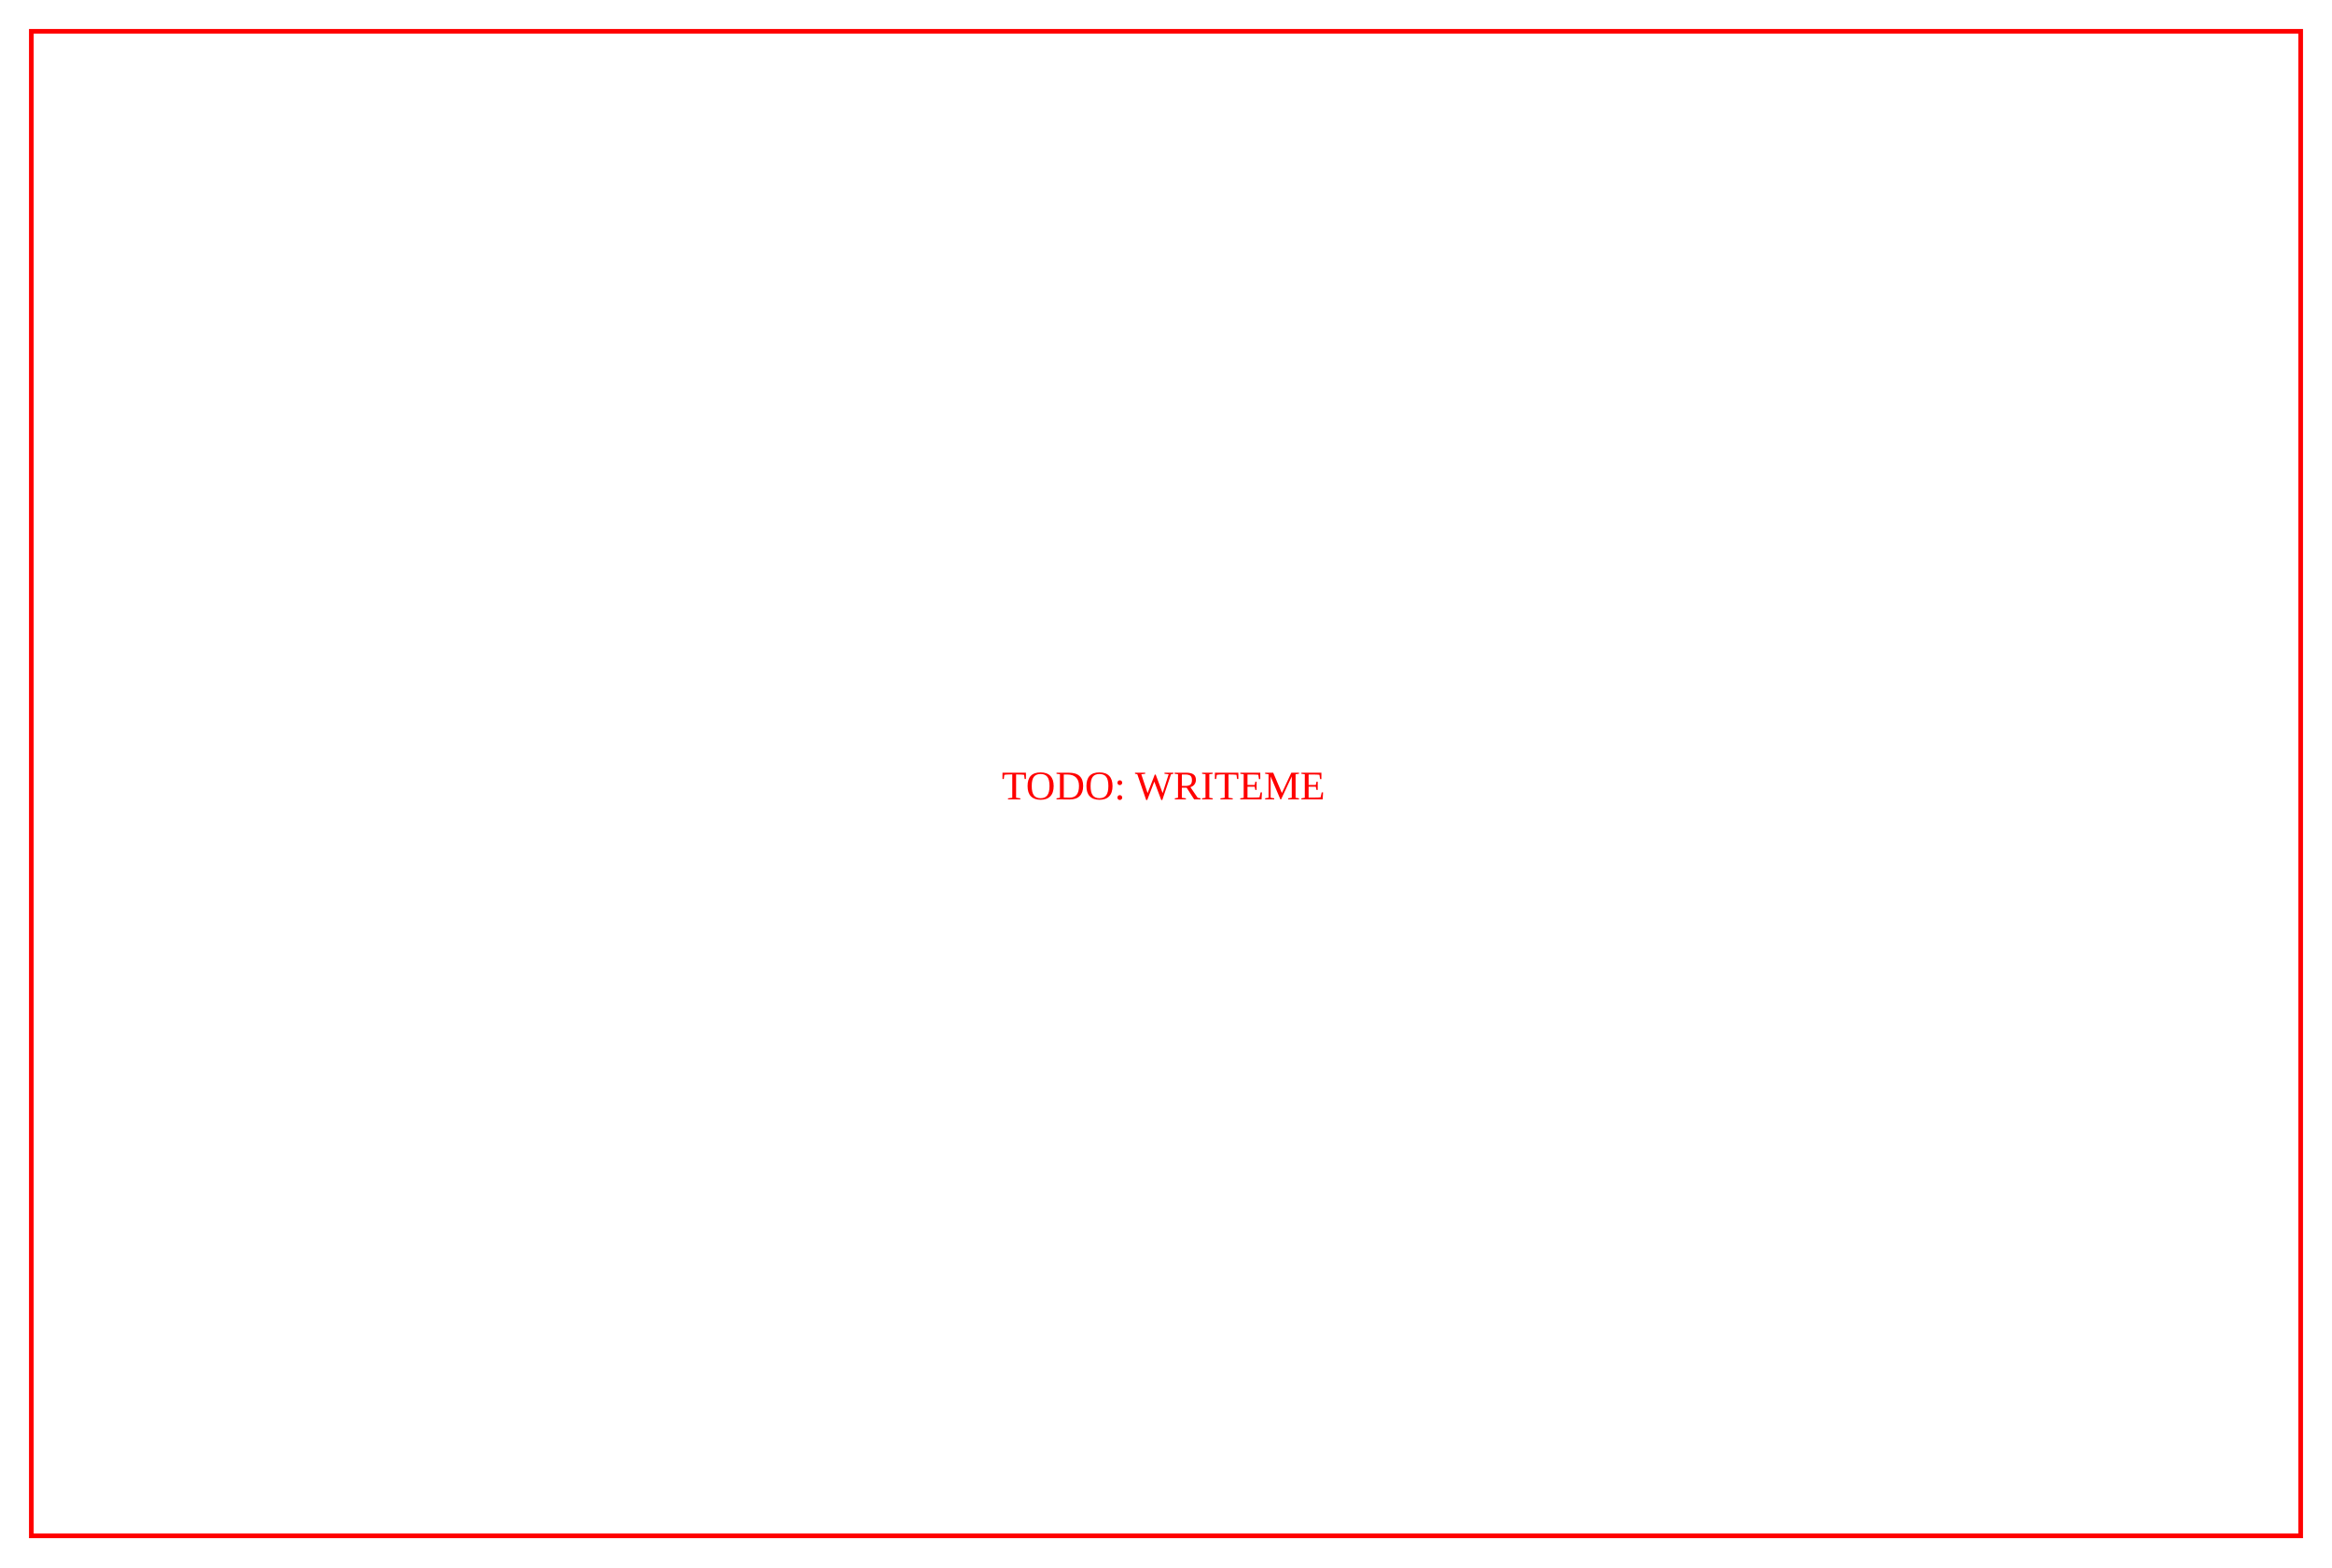
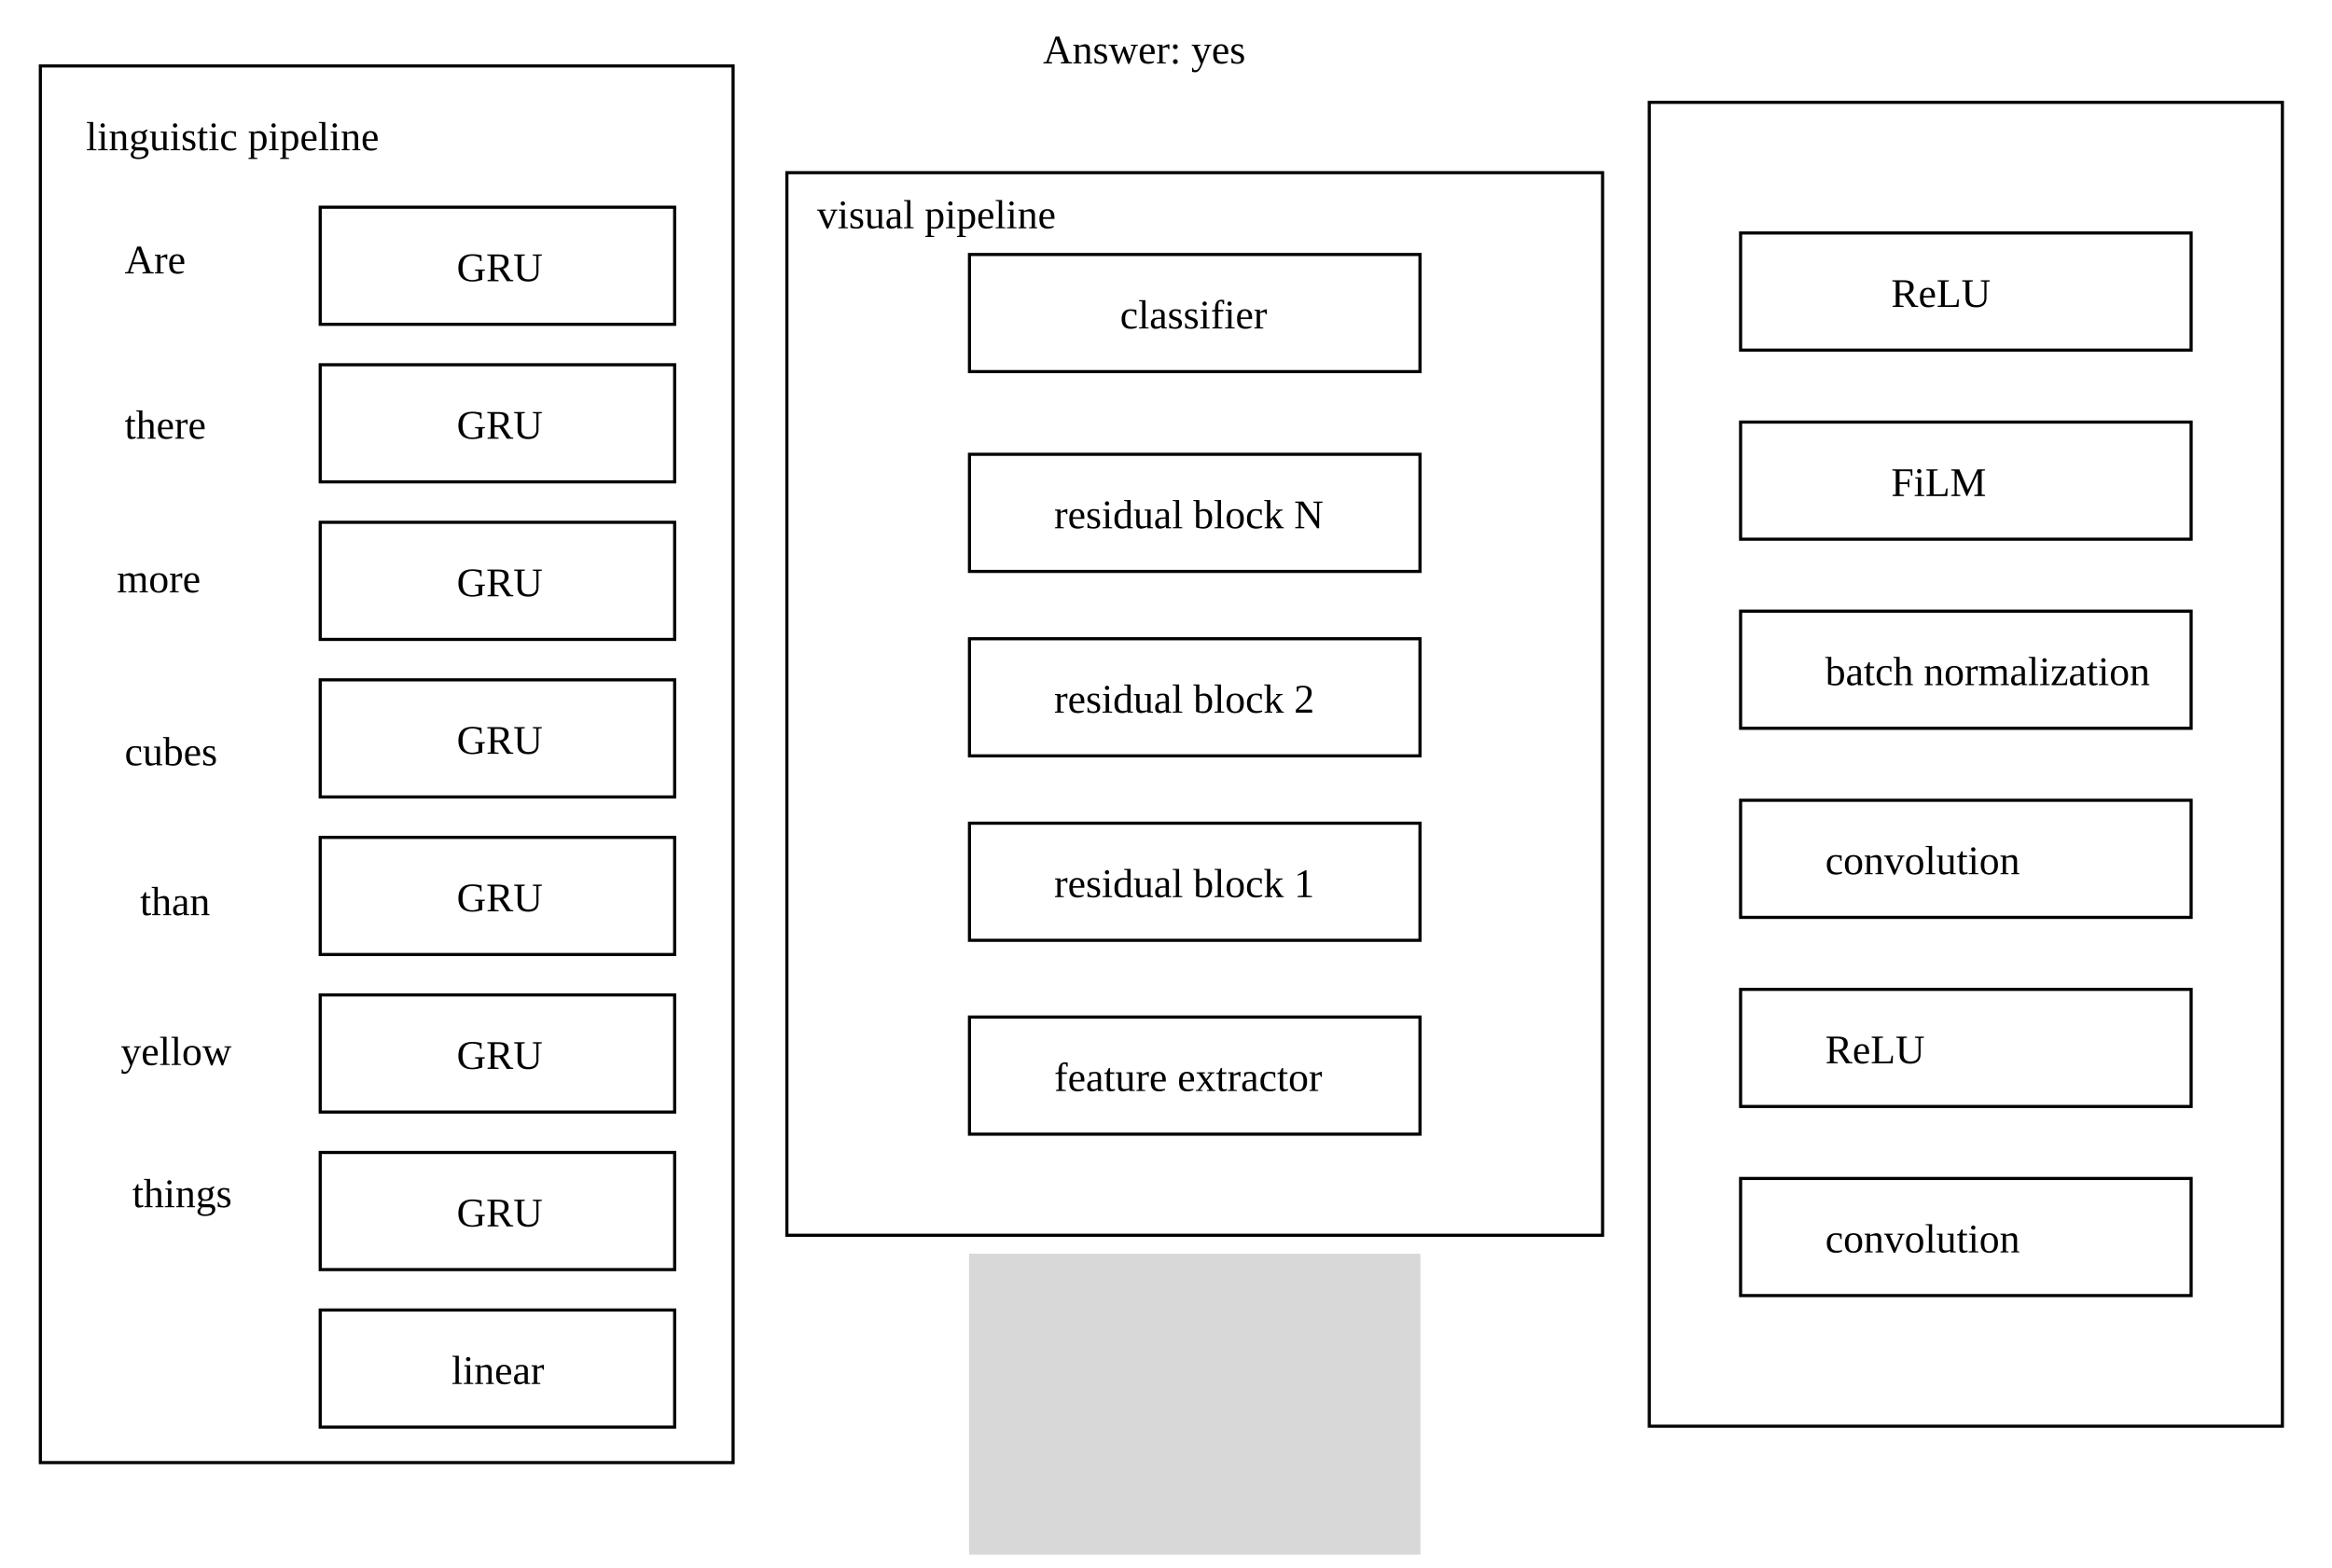
<svg xmlns="http://www.w3.org/2000/svg" viewBox="0 0 744 500">
-   <rect x="10" y="10" width="724" height="480" style="stroke: rgb(255, 0, 0); stroke-width: 1.5; fill: none;" />
-   <text x="319.596" y="255.041" class="figure-text" style="fill: rgb(255, 0, 0); font-size: 13px; white-space: pre;">TODO: WRITEME</text>
+   <g transform="matrix(1, 0, 0, 1, -94.4758, 40.91466)" class="style-transfer-network">
+     <rect x="107.35" y="-19.873" width="221.01" height="445.599" style="fill: none; stroke: rgb(0, 0, 0);" class="figure-group figure-box" />
+     <text x="121.895" y="7.027" style="font-size: 13px; white-space: pre;" class="figure-text">linguistic pipeline</text>
+     <g transform="matrix(1, 0, 0, 1, 43.84599, -212.0395)">
+       <rect x="152.791" y="237.233" width="113.085" height="37.366" style="fill: none; stroke: rgb(0, 0, 0);" class="figure-element figure-box" />
+       <text x="196.331" y="260.83" style="font-size: 13px; white-space: pre;" class="figure-text">GRU</text>
+       <text x="196.331" y="260.83" style="font-size: 13px; white-space: pre;" class="figure-text" transform="matrix(1, 0, 0, 1, -105.9462, -2.465575)">Are</text>
+     </g>
+     <g transform="matrix(1, 0, 0, 1, 43.84599, -161.7752)">
+       <rect x="152.791" y="237.233" width="113.085" height="37.366" style="fill: none; stroke: rgb(0, 0, 0);" class="figure-element figure-box" />
+       <text x="196.339" y="260.83" style="font-size: 13px; white-space: pre;" class="figure-text">GRU</text>
+       <text x="196.331" y="260.83" style="font-size: 13px; white-space: pre;" class="figure-text" transform="matrix(1, 0, 0, 1, -105.9462, -0.01365018)">there</text>
+     </g>
+     <g transform="matrix(1, 0, 0, 1, 43.84599, -111.5108)">
+       <rect x="152.791" y="237.233" width="113.085" height="37.366" style="fill: none; stroke: rgb(0, 0, 0);" class="figure-element figure-box" />
+       <text x="196.339" y="260.83" style="font-size: 13px; white-space: pre;" class="figure-text">GRU</text>
+       <text x="196.331" y="260.83" style="font-size: 13px; white-space: pre;" class="figure-text" transform="matrix(1, 0, 0, 1, -108.3981, -1.239627)">more</text>
+     </g>
+     <g transform="matrix(1, 0, 0, 1, 43.84599, -61.24645)">
+       <rect x="152.791" y="237.233" width="113.085" height="37.366" style="fill: none; stroke: rgb(0, 0, 0);" class="figure-element figure-box" />
+       <text x="196.339" y="260.83" style="font-size: 13px; white-space: pre;" class="figure-text">GRU</text>
+       <text x="196.331" y="260.83" style="font-size: 13px; white-space: pre;" class="figure-text" transform="matrix(1, 0, 0, 1, -105.9462, 3.664195)">cubes</text>
+     </g>
+     <g transform="matrix(1, 0, 0, 1, 43.846, -10.98212)">
+       <rect x="152.791" y="237.233" width="113.085" height="37.366" style="fill: none; stroke: rgb(0, 0, 0);" class="figure-element figure-box" />
+       <text x="196.339" y="260.83" style="font-size: 13px; white-space: pre;" class="figure-text">GRU</text>
+       <text x="196.331" y="260.83" style="font-size: 13px; white-space: pre;" class="figure-text" transform="matrix(1, 0, 0, 1, -101.0424, 1.212305)">than</text>
+     </g>
+     <g transform="matrix(1, 0, 0, 1, 43.84599, 39.28225)">
+       <rect x="152.791" y="237.233" width="113.085" height="37.366" style="fill: none; stroke: rgb(0, 0, 0);" class="figure-element figure-box" />
+       <text x="196.331" y="260.83" style="font-size: 13px; white-space: pre;" class="figure-text">GRU</text>
+       <text x="196.331" y="260.83" style="font-size: 13px; white-space: pre;" class="figure-text" transform="matrix(1, 0, 0, 1, -107.1722, -1.239639)">yellow</text>
+     </g>
+     <g transform="matrix(1, 0, 0, 1, 43.84599, 89.54657)">
+       <rect x="152.791" y="237.233" width="113.085" height="37.366" style="fill: none; stroke: rgb(0, 0, 0);" class="figure-element figure-box" />
+       <text x="196.331" y="260.83" style="font-size: 13px; white-space: pre;" class="figure-text">GRU</text>
+       <text x="196.331" y="260.83" style="font-size: 13px; white-space: pre;" class="figure-text" transform="matrix(1, 0, 0, 1, -103.4943, -6.143451)">things</text>
+     </g>
+     <g transform="matrix(1, 0, 0, 1, 43.84599, 139.811)">
+       <rect x="152.791" y="237.233" width="113.085" height="37.366" style="fill: none; stroke: rgb(0, 0, 0);" class="figure-element figure-box" />
+       <text x="194.675" y="260.83" style="font-size: 13px; white-space: pre;" class="figure-text">linear</text>
+     </g>
+   </g>
+   <g transform="matrix(1, 0, 0, 1, 143.6979, 21.67187)" class="style-transfer-network">
+     <rect x="107.35" y="33.418" width="260.241" height="339.016" style="fill: none; stroke: rgb(0, 0, 0);" class="figure-group figure-box" />
+     <g transform="matrix(1, 0, 0, 1, 43.46155, 65.57968)">
+       <rect x="122.142" y="237.233" width="143.734" height="37.366" style="fill: none; stroke: rgb(0, 0, 0);" class="figure-element figure-box" />
+       <text x="153.606" y="135.187" style="font-size: 13px; white-space: pre;" transform="matrix(1, 0, 0, 1, -4.451978, 125.6427)" class="figure-text">feature extractor</text>
+     </g>
+     <text x="116.991" y="51.162" style="font-size: 13px; white-space: pre;" class="figure-text">visual pipeline</text>
+     <text x="189.056" y="-1.433" style="font-size: 13px; white-space: pre;" class="figure-text">Answer: yes</text>
+     <g transform="matrix(1, 0, 0, 1, 43.46152, 3.729388)">
+       <rect x="122.142" y="237.233" width="143.734" height="37.366" style="fill: none; stroke: rgb(0, 0, 0);" class="figure-element figure-box" />
+       <text x="153.606" y="135.187" style="font-size: 13px; white-space: pre;" transform="matrix(1, 0, 0, 1, -4.451978, 125.6427)" class="figure-text">residual block 1</text>
+     </g>
+     <g transform="matrix(1, 0, 0, 1, 43.46152, -55.11668)">
+       <rect x="122.142" y="237.233" width="143.734" height="37.366" style="fill: none; stroke: rgb(0, 0, 0);" class="figure-element figure-box" />
+       <text x="153.606" y="135.187" style="font-size: 13px; white-space: pre;" transform="matrix(1, 0, 0, 1, -4.451978, 125.6427)" class="figure-text">residual block 2</text>
+     </g>
+     <g transform="matrix(1, 0, 0, 1, 43.46152, -113.9627)">
+       <rect x="122.142" y="237.233" width="143.734" height="37.366" style="fill: none; stroke: rgb(0, 0, 0);" class="figure-element figure-box" />
+       <text x="153.606" y="135.187" style="font-size: 13px; white-space: pre;" transform="matrix(1, 0, 0, 1, -4.451978, 125.6427)" class="figure-text">residual block N</text>
+     </g>
+     <g transform="matrix(1, 0, 0, 1, 43.46152, -177.7126)">
+       <rect x="122.142" y="237.233" width="143.734" height="37.366" style="fill: none; stroke: rgb(0, 0, 0);" class="figure-element figure-box" />
+       <text x="170.177" y="260.83" style="font-size: 13px; white-space: pre;" class="figure-text">classifier</text>
+     </g>
+   </g>
+   <g transform="matrix(1, 0, 0, 1, 360.5887, 40.91472)" class="style-transfer-network">
+     <rect x="165.604" y="-8.265" width="201.987" height="422.381" style="fill: none; stroke: rgb(0, 0, 0);" class="figure-group figure-box" />
+     <g transform="matrix(1, 0, 0, 1, 72.58849, 97.83501)">
+       <rect x="122.142" y="237.233" width="143.734" height="37.366" style="fill: none; stroke: rgb(0, 0, 0);" class="figure-element figure-box" />
+       <text x="153.606" y="135.187" style="font-size: 13px; white-space: pre;" transform="matrix(1, 0, 0, 1, -4.451978, 125.6427)" class="figure-text">convolution</text>
+     </g>
+     <g transform="matrix(1, 0, 0, 1, 72.58854, 37.50499)">
+       <rect x="122.142" y="237.233" width="143.734" height="37.366" style="fill: none; stroke: rgb(0, 0, 0);" class="figure-element figure-box" />
+       <text x="153.606" y="135.187" style="font-size: 13px; white-space: pre;" transform="matrix(1, 0, 0, 1, -4.451978, 125.6427)" class="figure-text">ReLU</text>
+     </g>
+     <g transform="matrix(1, 0, 0, 1, 72.58854, -22.825)">
+       <rect x="122.142" y="237.233" width="143.734" height="37.366" style="fill: none; stroke: rgb(0, 0, 0);" class="figure-element figure-box" />
+       <text x="153.606" y="135.187" style="font-size: 13px; white-space: pre;" transform="matrix(1, 0, 0, 1, -4.451978, 125.6427)" class="figure-text">convolution</text>
+     </g>
+     <g transform="matrix(1, 0, 0, 1, 72.58854, -83.15499)">
+       <rect x="122.142" y="237.233" width="143.734" height="37.366" style="fill: none; stroke: rgb(0, 0, 0);" class="figure-element figure-box" />
+       <text x="153.606" y="135.187" style="font-size: 13px; white-space: pre;" transform="matrix(1, 0, 0, 1, -4.451978, 125.6427)" class="figure-text">batch normalization</text>
+     </g>
+     <g transform="matrix(1, 0, 0, 1, 72.58854, -143.485)">
+       <rect x="122.142" y="237.233" width="143.734" height="37.366" style="fill: none; stroke: rgb(0, 0, 0);" class="figure-element figure-box" />
+       <text x="170.177" y="260.83" style="font-size: 13px; white-space: pre;" class="figure-text">FiLM</text>
+     </g>
+     <g transform="matrix(1, 0, 0, 1, 72.58849, -203.815)">
+       <rect x="122.142" y="237.233" width="143.734" height="37.366" style="fill: none; stroke: rgb(0, 0, 0);" class="figure-element figure-box" />
+       <text x="170.177" y="260.83" style="font-size: 13px; white-space: pre;" class="figure-text">ReLU</text>
+     </g>
+   </g>
+   <rect x="309.168" y="400" width="144" height="96" style="fill: rgb(216, 216, 216);" id="image-placeholder">
+     </rect>
</svg>
